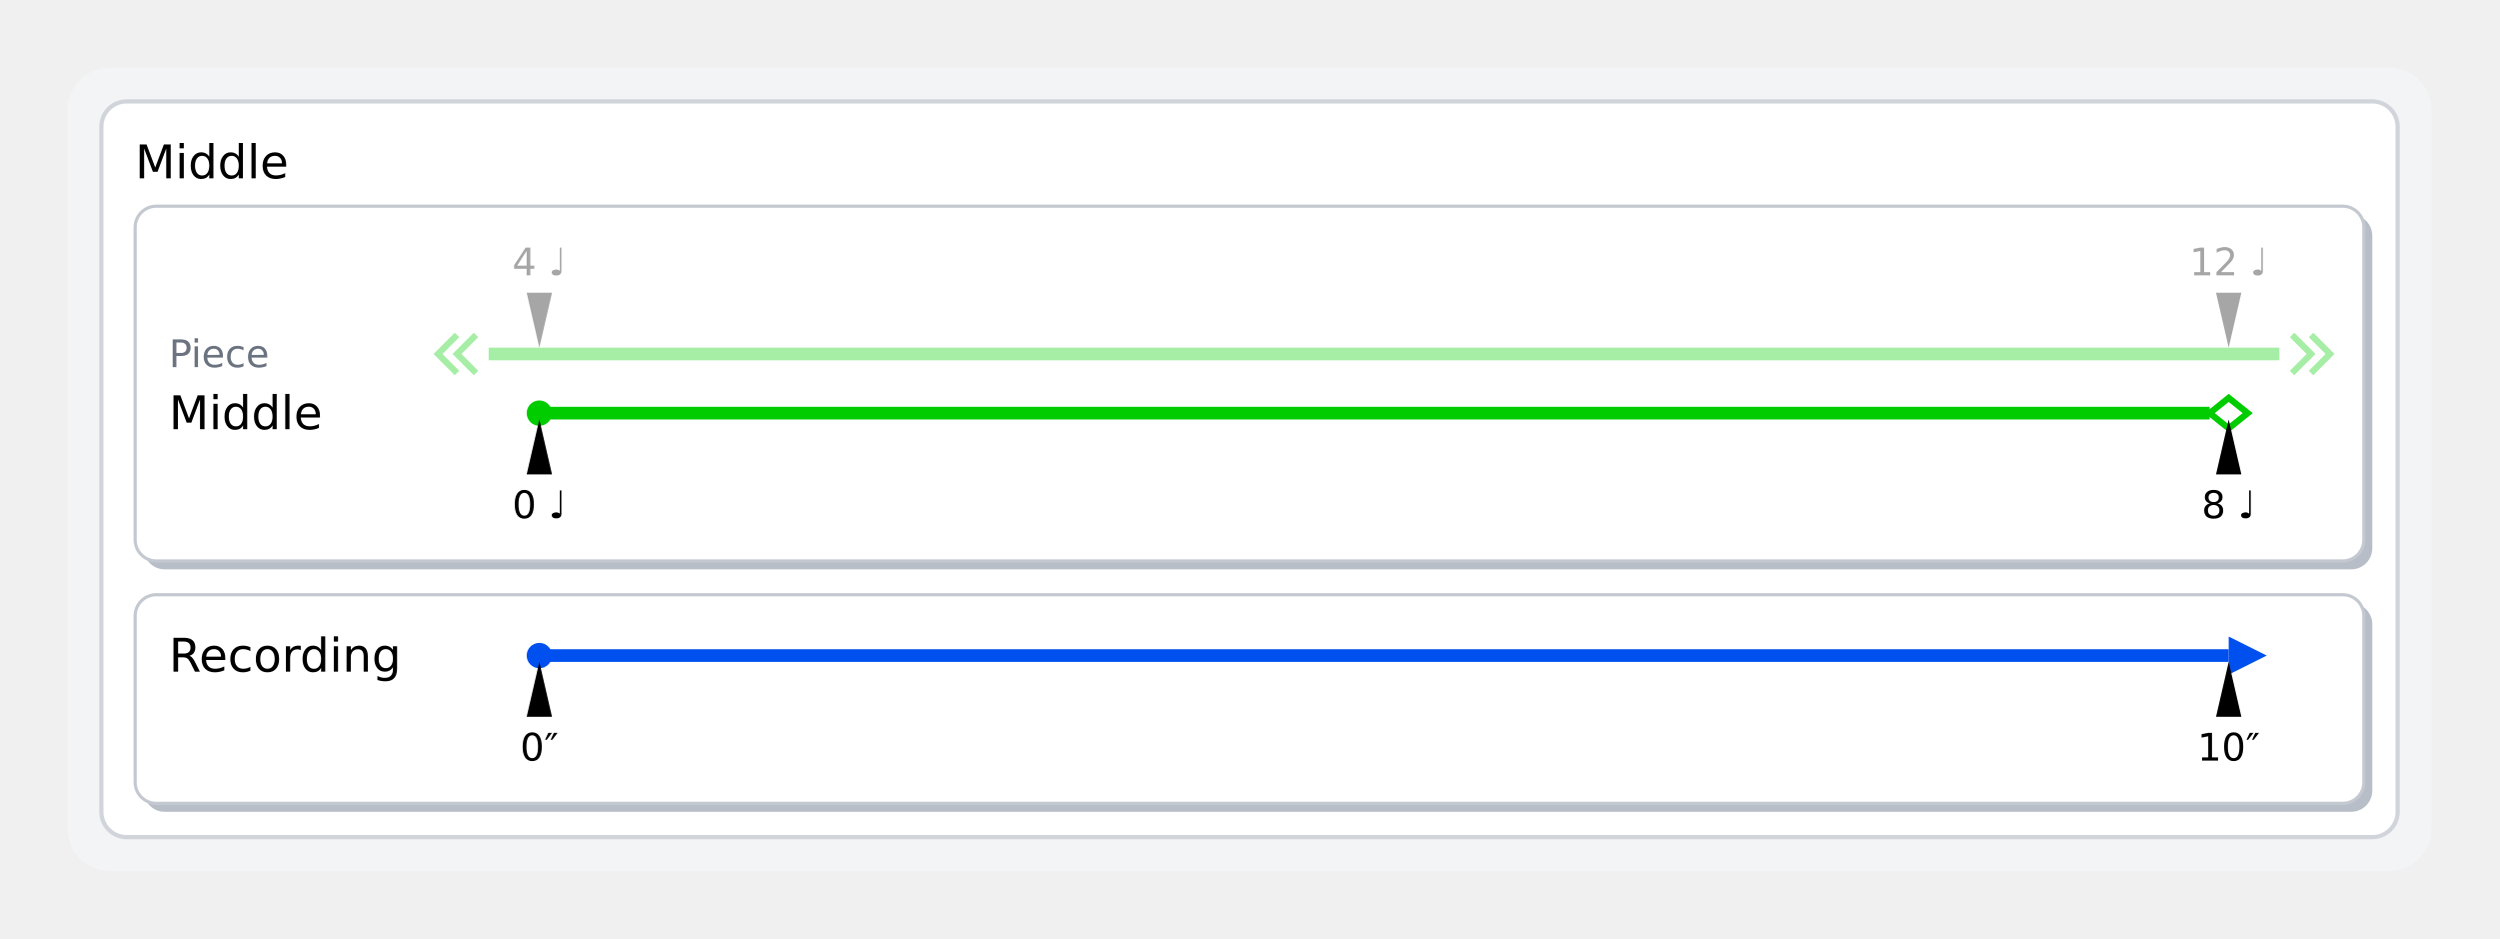
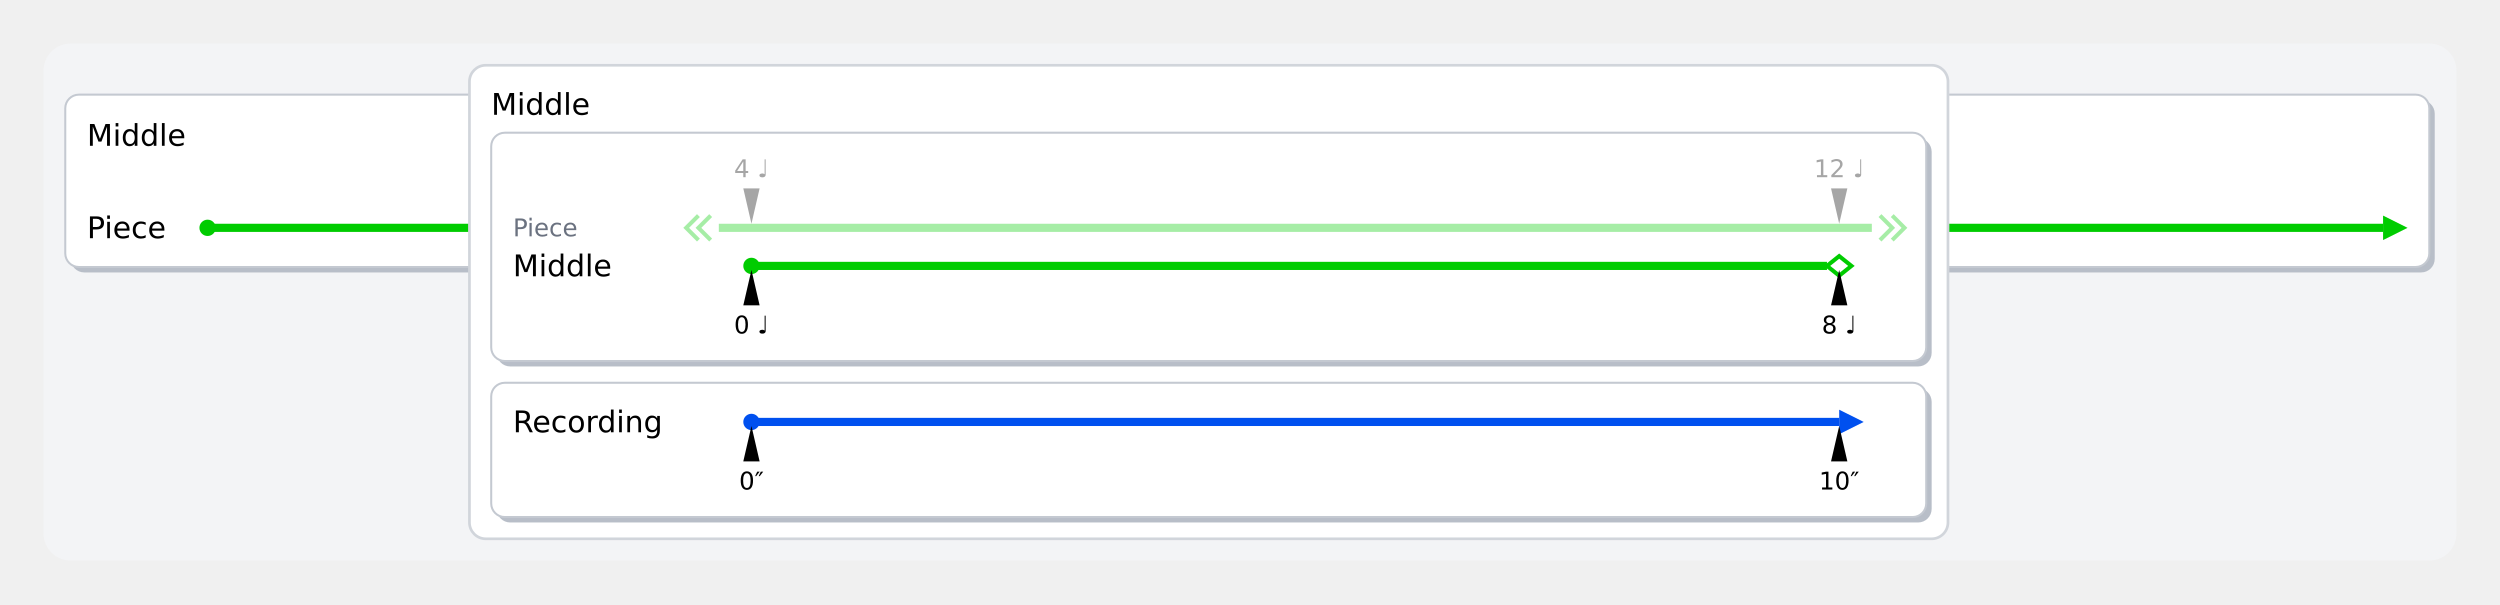
- <svg xmlns="http://www.w3.org/2000/svg" width="591.704" height="222.137" viewBox="0 0 591.704 222.137" font-family="DejaVu Sans, Noto Music" text-rendering="geometricPrecision" style="font-kerning:none;font-variant-ligatures:none">
+ <svg xmlns="http://www.w3.org/2000/svg" width="919.335" height="222.137" viewBox="0 0 919.335 222.137" font-family="DejaVu Sans, Noto Music" text-rendering="geometricPrecision" style="font-kerning:none;font-variant-ligatures:none">
  <g transform="translate(16 16)">
-     <rect x="0" y="0" width="559.704" height="190.137" rx="10" fill="#F3F4F6" />
-     <rect data-id="group_1" x="8" y="8" width="543.704" height="174.137" rx="6" fill="#FFFFFF" stroke="#D1D5DB" stroke-width="1" />
-     <text data-id="group_1" data-part="name" x="16" y="26.21" text-anchor="start" font-size="11" fill="#000000">Middle</text>
-     <rect data-id="middle" data-part="card" x="18" y="34.805" width="527.704" height="83.953" rx="5" fill="#B8BEC8" />
-     <rect data-id="middle" data-part="card" x="16" y="32.805" width="527.704" height="83.953" rx="5" fill="#FFFFFF" stroke="#C4C9D1" stroke-width="0.75" />
-     <line data-id="piece" x1="99.704" y1="67.781" x2="523.704" y2="67.781" stroke="#00CC00" stroke-width="3" opacity="0.35" />
-     <polyline data-id="piece" points="96.704,63.281 92.204,67.781 96.704,72.281" fill="none" stroke="#00CC00" stroke-width="1.5" opacity="0.35" />
-     <polyline data-id="piece" points="92.204,63.281 87.704,67.781 92.204,72.281" fill="none" stroke="#00CC00" stroke-width="1.5" opacity="0.35" />
-     <polyline data-id="piece" points="526.704,63.281 531.204,67.781 526.704,72.281" fill="none" stroke="#00CC00" stroke-width="1.5" opacity="0.35" />
-     <polyline data-id="piece" points="531.204,63.281 535.704,67.781 531.204,72.281" fill="none" stroke="#00CC00" stroke-width="1.5" opacity="0.35" />
-     <line data-id="middle" x1="111.704" y1="81.781" x2="507.204" y2="81.781" stroke="#00CC00" stroke-width="3" />
-     <circle data-id="middle" cx="111.704" cy="81.781" r="3" fill="#00CC00" />
-     <polygon data-id="middle" points="507.204,81.781 511.704,78.181 516.204,81.781 511.704,85.381" fill="none" stroke="#00CC00" stroke-width="1.5" />
-     <polygon data-id="middle" data-part="start" points="111.704,66.281 108.704,53.281 114.704,53.281" fill="#000000" opacity="0.35" />
-     <polygon data-id="middle" data-part="end" points="511.704,66.281 508.704,53.281 514.704,53.281" fill="#000000" opacity="0.35" />
-     <polygon data-id="timestamp_1" points="111.704,83.281 108.704,96.281 114.704,96.281" fill="#000000" />
-     <polygon data-id="timestamp_2" points="511.704,83.281 508.704,96.281 514.704,96.281" fill="#000000" />
-     <text data-id="piece" data-part="name" x="24" y="70.897" text-anchor="start" font-size="9" fill="#6B7280">Piece</text>
-     <text data-id="middle" data-part="name" x="24" y="85.589" text-anchor="start" font-size="11" fill="#000000">Middle</text>
-     <text data-id="middle" data-part="start label" x="111.704" y="49.159" text-anchor="middle" font-size="9" fill="#000000" opacity="0.35">4 ♩</text>
-     <text data-id="middle" data-part="end label" x="511.704" y="49.159" text-anchor="middle" font-size="9" fill="#000000" opacity="0.35">12 ♩</text>
-     <text data-id="timestamp_1" data-part="coordinate" x="111.704" y="106.635" text-anchor="middle" font-size="9" fill="#000000">0 ♩</text>
-     <text data-id="timestamp_2" data-part="coordinate" x="511.704" y="106.635" text-anchor="middle" font-size="9" fill="#000000">8 ♩</text>
-     <rect data-id="recording" data-part="card" x="18" y="126.758" width="527.704" height="49.379" rx="5" fill="#B8BEC8" />
-     <rect data-id="recording" data-part="card" x="16" y="124.758" width="527.704" height="49.379" rx="5" fill="#FFFFFF" stroke="#C4C9D1" stroke-width="0.75" />
-     <line data-id="recording" x1="111.704" y1="139.16" x2="511.704" y2="139.16" stroke="#0050EF" stroke-width="3" />
-     <circle data-id="recording" cx="111.704" cy="139.16" r="3" fill="#0050EF" />
-     <polygon data-id="recording" points="520.704,139.16 511.704,134.66 511.704,143.66" fill="#0050EF" />
-     <polygon data-id="timestamp_3" points="111.704,140.66 108.704,153.66 114.704,153.66" fill="#000000" />
-     <polygon data-id="timestamp_4" points="511.704,140.66 508.704,153.66 514.704,153.66" fill="#000000" />
-     <text data-id="recording" data-part="name" x="24" y="142.968" text-anchor="start" font-size="11" fill="#000000">Recording</text>
-     <text data-id="timestamp_3" data-part="coordinate" x="111.704" y="164.014" text-anchor="middle" font-size="9" fill="#000000">0″</text>
-     <text data-id="timestamp_4" data-part="coordinate" x="511.704" y="164.014" text-anchor="middle" font-size="9" fill="#000000">10″</text>
+     <rect x="0" y="0" width="887.335" height="190.137" rx="10" fill="#F3F4F6" />
+     <rect data-id="piece" data-part="card" x="10" y="20.805" width="869.335" height="63.379" rx="5" fill="#B8BEC8" />
+     <rect data-id="piece" data-part="card" x="8" y="18.805" width="869.335" height="63.379" rx="5" fill="#FFFFFF" stroke="#C4C9D1" stroke-width="0.75" />
+     <line data-id="piece" x1="60.335" y1="67.781" x2="860.335" y2="67.781" stroke="#00CC00" stroke-width="3" />
+     <circle data-id="piece" cx="60.335" cy="67.781" r="3" fill="#00CC00" />
+     <polygon data-id="piece" points="869.335,67.781 860.335,63.281 860.335,72.281" fill="#00CC00" />
+     <line data-id="middle" x1="260.335" y1="33.805" x2="655.835" y2="33.805" stroke="#00CC00" stroke-width="3" />
+     <circle data-id="middle" cx="260.335" cy="33.805" r="3" fill="#00CC00" />
+     <polygon data-id="middle" points="655.835,33.805 660.335,30.205 664.835,33.805 660.335,37.405" fill="none" stroke="#00CC00" stroke-width="1.5" />
+     <polygon data-id="timestamp_1" points="260.335,35.305 257.335,48.305 263.335,48.305" fill="#000000" />
+     <polygon data-id="timestamp_2" points="660.335,35.305 657.335,48.305 663.335,48.305" fill="#000000" />
+     <text data-id="middle" data-part="name" x="16" y="37.613" text-anchor="start" font-size="11" fill="#000000">Middle</text>
+     <text data-id="piece" data-part="name" x="16" y="71.589" text-anchor="start" font-size="11" fill="#000000">Piece</text>
+     <text data-id="timestamp_1" data-part="coordinate" x="260.335" y="58.659" text-anchor="middle" font-size="9" fill="#000000">0 ♩</text>
+     <text data-id="timestamp_2" data-part="coordinate" x="660.335" y="58.659" text-anchor="middle" font-size="9" fill="#000000">8 ♩</text>
+     <rect data-id="group_1" x="156.632" y="8" width="543.704" height="174.137" rx="6" fill="#FFFFFF" stroke="#D1D5DB" stroke-width="1" />
+     <text data-id="group_1" data-part="name" x="164.632" y="26.21" text-anchor="start" font-size="11" fill="#000000">Middle</text>
+     <rect data-id="middle" data-part="card" x="166.632" y="34.805" width="527.704" height="83.953" rx="5" fill="#B8BEC8" />
+     <rect data-id="middle" data-part="card" x="164.632" y="32.805" width="527.704" height="83.953" rx="5" fill="#FFFFFF" stroke="#C4C9D1" stroke-width="0.75" />
+     <line data-id="piece" x1="248.335" y1="67.781" x2="672.335" y2="67.781" stroke="#00CC00" stroke-width="3" opacity="0.35" />
+     <polyline data-id="piece" points="245.335,63.281 240.835,67.781 245.335,72.281" fill="none" stroke="#00CC00" stroke-width="1.5" opacity="0.35" />
+     <polyline data-id="piece" points="240.835,63.281 236.335,67.781 240.835,72.281" fill="none" stroke="#00CC00" stroke-width="1.5" opacity="0.35" />
+     <polyline data-id="piece" points="675.335,63.281 679.835,67.781 675.335,72.281" fill="none" stroke="#00CC00" stroke-width="1.5" opacity="0.35" />
+     <polyline data-id="piece" points="679.835,63.281 684.335,67.781 679.835,72.281" fill="none" stroke="#00CC00" stroke-width="1.5" opacity="0.35" />
+     <line data-id="middle" x1="260.335" y1="81.781" x2="655.835" y2="81.781" stroke="#00CC00" stroke-width="3" />
+     <circle data-id="middle" cx="260.335" cy="81.781" r="3" fill="#00CC00" />
+     <polygon data-id="middle" points="655.835,81.781 660.335,78.181 664.835,81.781 660.335,85.381" fill="none" stroke="#00CC00" stroke-width="1.5" />
+     <polygon data-id="middle" data-part="start" points="260.335,66.281 257.335,53.281 263.335,53.281" fill="#000000" opacity="0.35" />
+     <polygon data-id="middle" data-part="end" points="660.335,66.281 657.335,53.281 663.335,53.281" fill="#000000" opacity="0.35" />
+     <polygon data-id="timestamp_1" points="260.335,83.281 257.335,96.281 263.335,96.281" fill="#000000" />
+     <polygon data-id="timestamp_2" points="660.335,83.281 657.335,96.281 663.335,96.281" fill="#000000" />
+     <text data-id="piece" data-part="name" x="172.632" y="70.897" text-anchor="start" font-size="9" fill="#6B7280">Piece</text>
+     <text data-id="middle" data-part="name" x="172.632" y="85.589" text-anchor="start" font-size="11" fill="#000000">Middle</text>
+     <text data-id="middle" data-part="start label" x="260.335" y="49.159" text-anchor="middle" font-size="9" fill="#000000" opacity="0.35">4 ♩</text>
+     <text data-id="middle" data-part="end label" x="660.335" y="49.159" text-anchor="middle" font-size="9" fill="#000000" opacity="0.35">12 ♩</text>
+     <text data-id="timestamp_1" data-part="coordinate" x="260.335" y="106.635" text-anchor="middle" font-size="9" fill="#000000">0 ♩</text>
+     <text data-id="timestamp_2" data-part="coordinate" x="660.335" y="106.635" text-anchor="middle" font-size="9" fill="#000000">8 ♩</text>
+     <rect data-id="recording" data-part="card" x="166.632" y="126.758" width="527.704" height="49.379" rx="5" fill="#B8BEC8" />
+     <rect data-id="recording" data-part="card" x="164.632" y="124.758" width="527.704" height="49.379" rx="5" fill="#FFFFFF" stroke="#C4C9D1" stroke-width="0.75" />
+     <line data-id="recording" x1="260.335" y1="139.16" x2="660.335" y2="139.16" stroke="#0050EF" stroke-width="3" />
+     <circle data-id="recording" cx="260.335" cy="139.16" r="3" fill="#0050EF" />
+     <polygon data-id="recording" points="669.335,139.16 660.335,134.66 660.335,143.66" fill="#0050EF" />
+     <polygon data-id="timestamp_3" points="260.335,140.66 257.335,153.66 263.335,153.66" fill="#000000" />
+     <polygon data-id="timestamp_4" points="660.335,140.66 657.335,153.66 663.335,153.66" fill="#000000" />
+     <text data-id="recording" data-part="name" x="172.632" y="142.968" text-anchor="start" font-size="11" fill="#000000">Recording</text>
+     <text data-id="timestamp_3" data-part="coordinate" x="260.335" y="164.014" text-anchor="middle" font-size="9" fill="#000000">0″</text>
+     <text data-id="timestamp_4" data-part="coordinate" x="660.335" y="164.014" text-anchor="middle" font-size="9" fill="#000000">10″</text>
  </g>
</svg>
